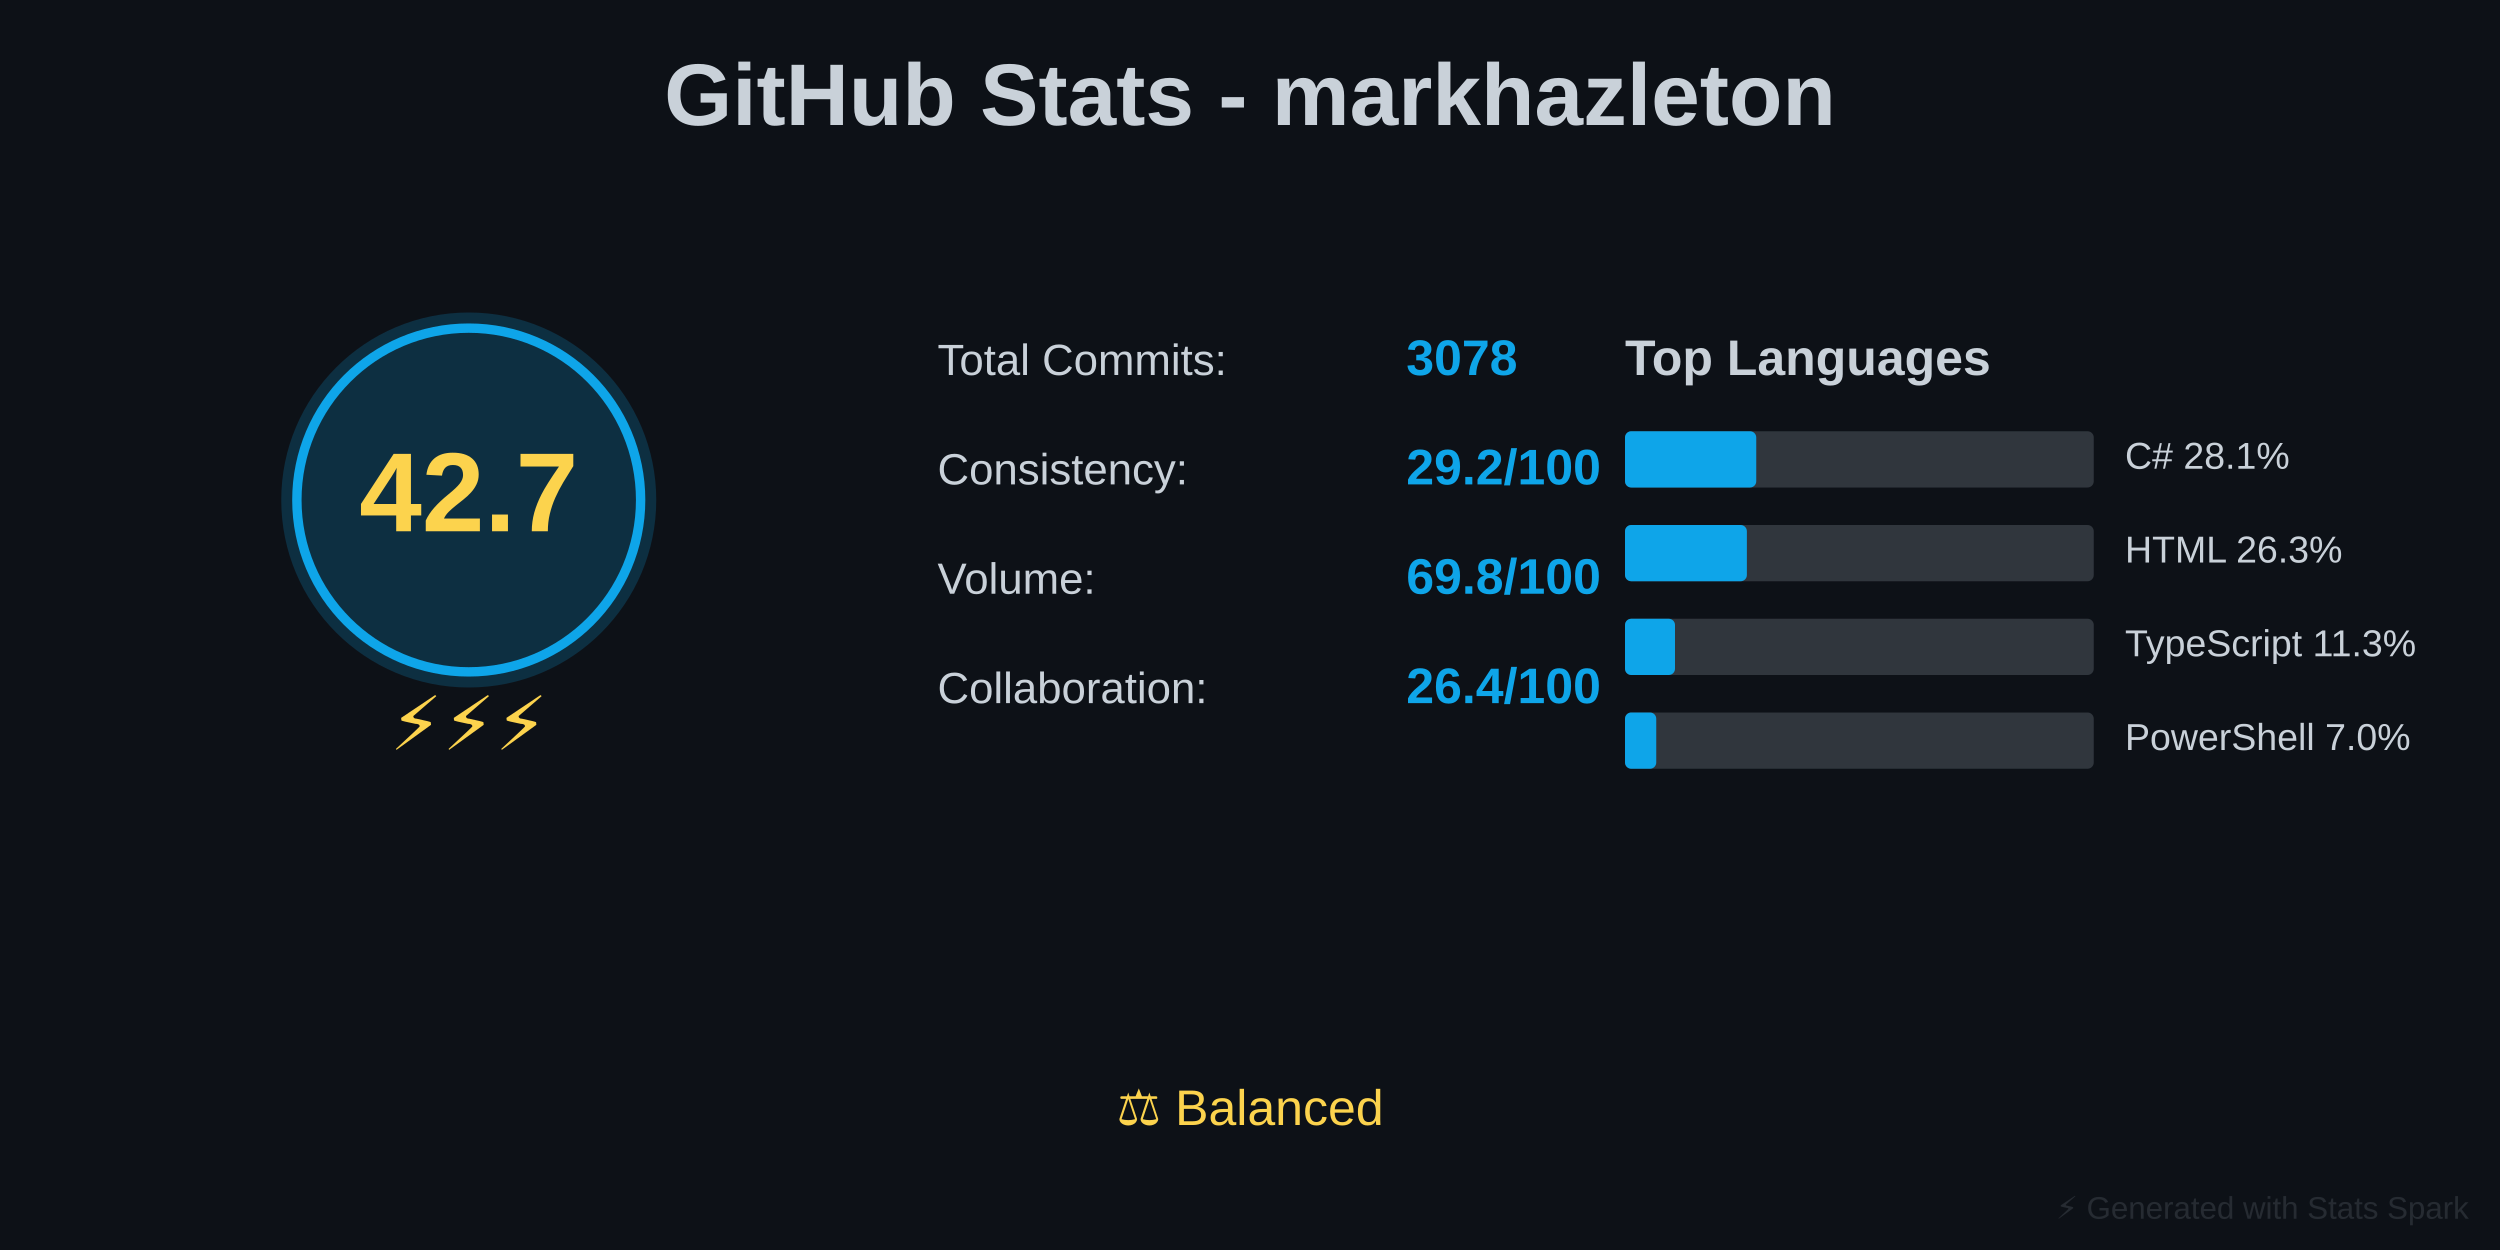
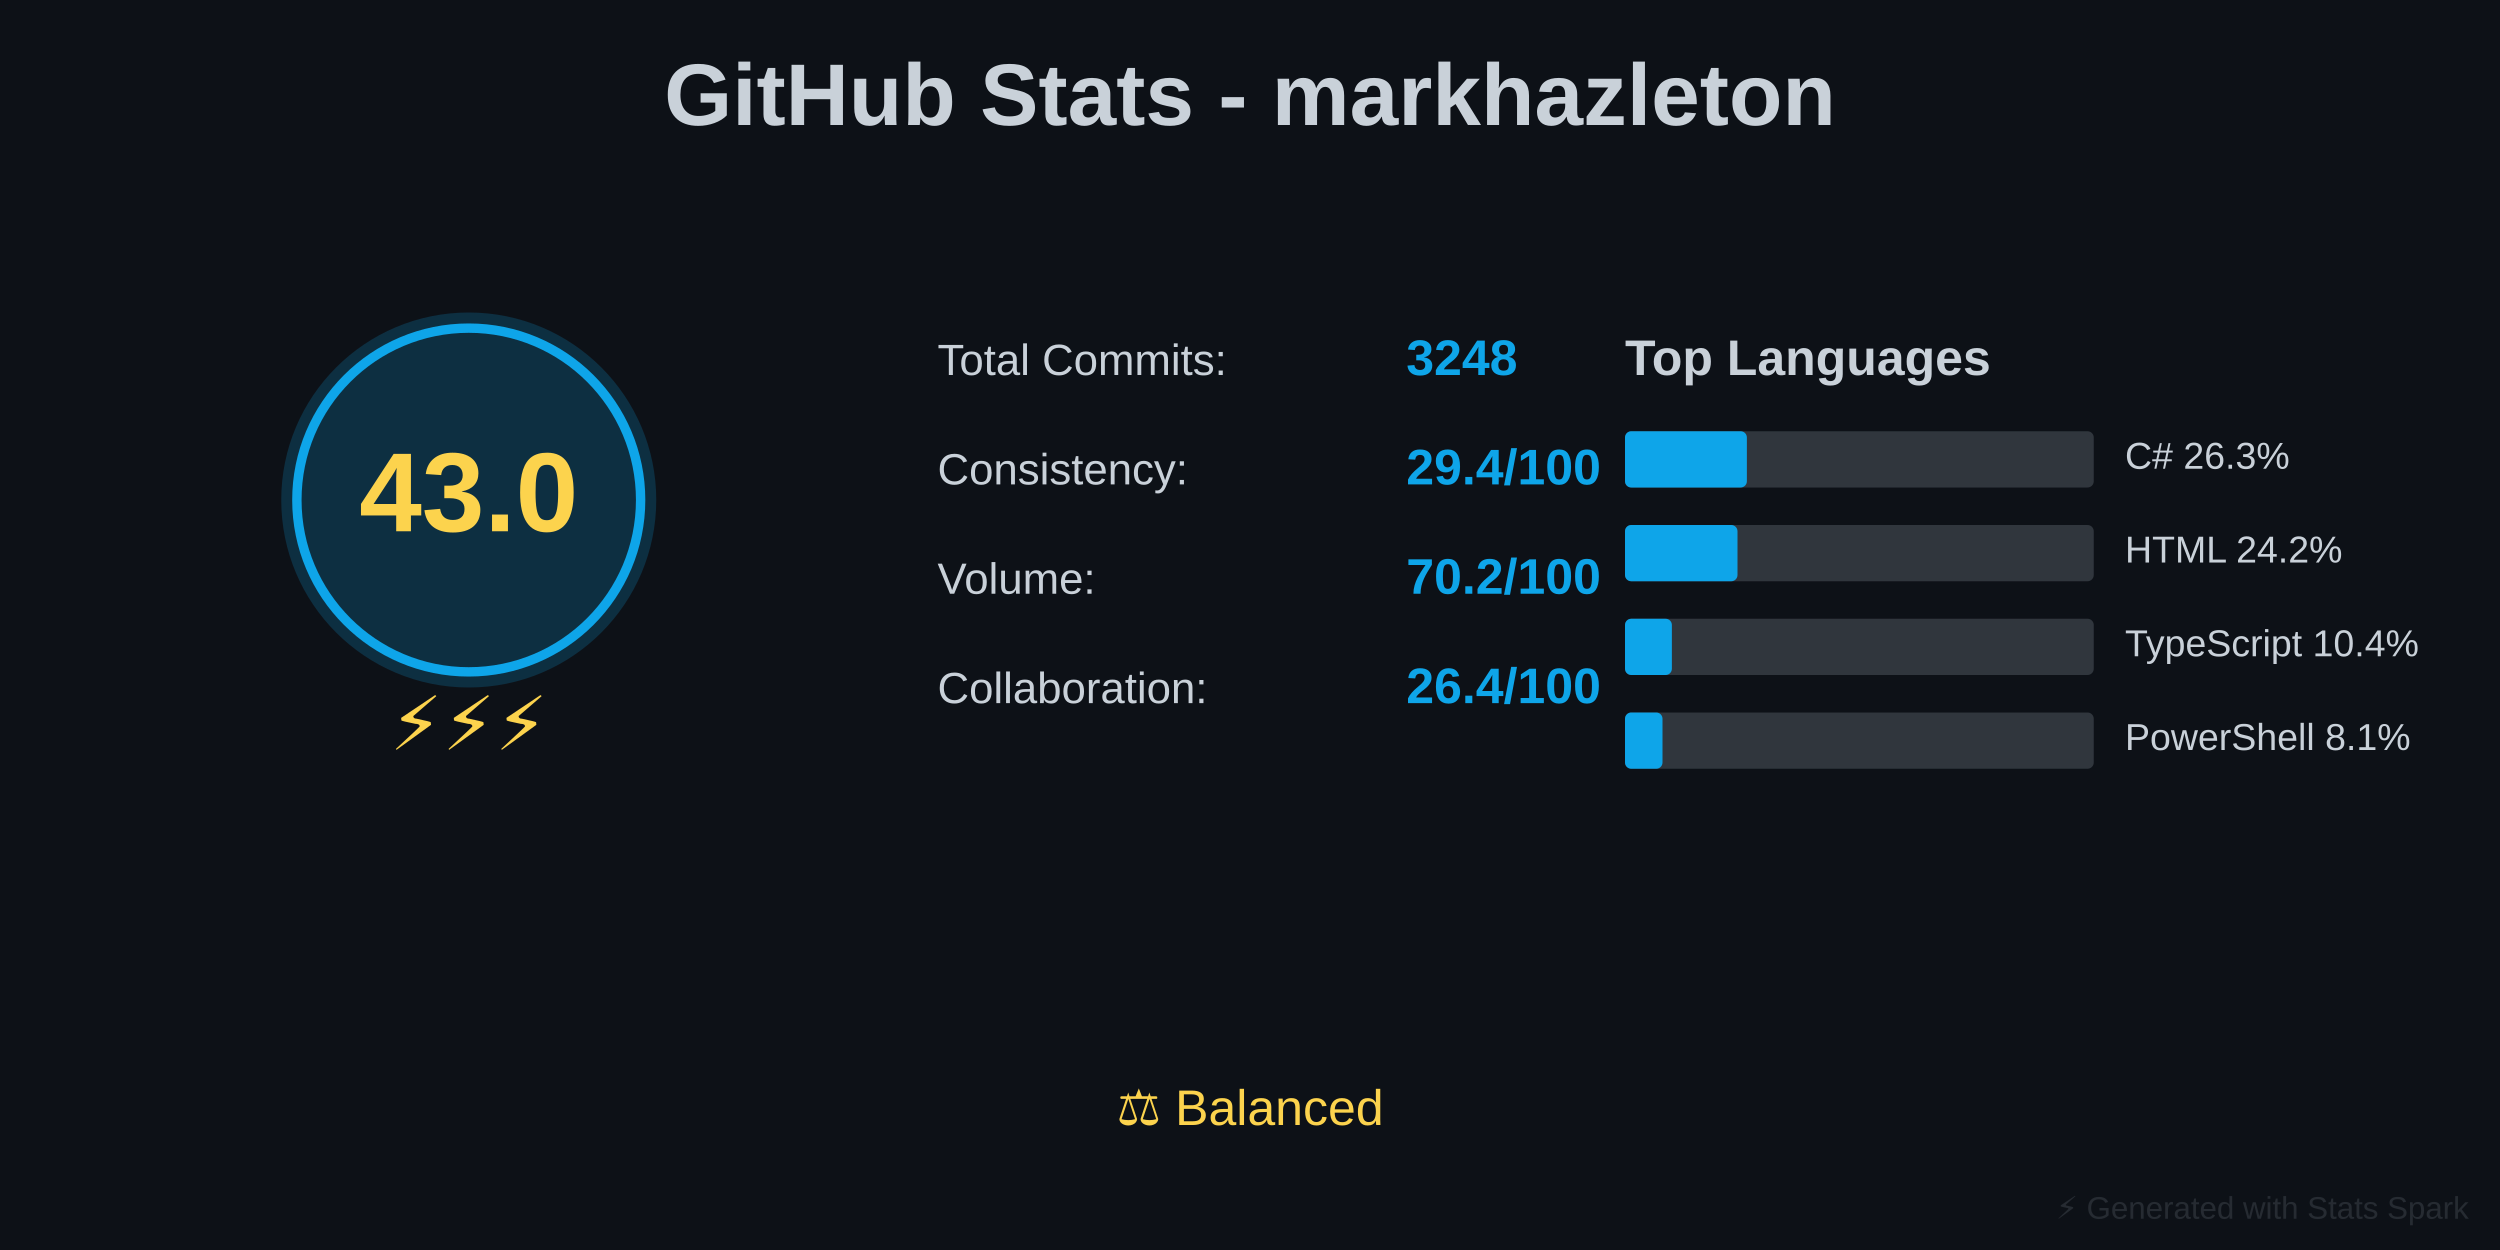
<svg xmlns="http://www.w3.org/2000/svg" baseProfile="full" height="400" version="1.1" width="800">
  <defs />
  <rect fill="#0D1117" height="400" width="800" x="0" y="0" />
  <text fill="#C9D1D9" font-family="Arial, sans-serif" font-size="28px" font-weight="bold" text-anchor="middle" x="400" y="40">GitHub Stats - markhazleton</text>
  <circle cx="150" cy="160" fill="#0EA5E9" opacity="0.2" r="60" />
  <circle cx="150" cy="160" fill="none" r="55" stroke="#0EA5E9" stroke-width="3" />
-   <text fill="#FCD34D" font-family="Arial, sans-serif" font-size="36px" font-weight="bold" text-anchor="middle" x="150" y="170">42.7</text>
+   <text fill="#FCD34D" font-family="Arial, sans-serif" font-size="36px" font-weight="bold" text-anchor="middle" x="150" y="170">43.0</text>
  <text fill="#FCD34D" font-family="Arial, sans-serif" font-size="24px" text-anchor="middle" x="150" y="240">⚡⚡⚡</text>
  <text fill="#C9D1D9" font-family="Arial, sans-serif" font-size="14px" x="300" y="120">Total Commits:</text>
-   <text fill="#0EA5E9" font-family="Arial, sans-serif" font-size="16px" font-weight="bold" x="450" y="120">3078</text>
+   <text fill="#0EA5E9" font-family="Arial, sans-serif" font-size="16px" font-weight="bold" x="450" y="120">3248</text>
  <text fill="#C9D1D9" font-family="Arial, sans-serif" font-size="14px" x="300" y="155">Consistency:</text>
-   <text fill="#0EA5E9" font-family="Arial, sans-serif" font-size="16px" font-weight="bold" x="450" y="155">29.2/100</text>
+   <text fill="#0EA5E9" font-family="Arial, sans-serif" font-size="16px" font-weight="bold" x="450" y="155">29.4/100</text>
  <text fill="#C9D1D9" font-family="Arial, sans-serif" font-size="14px" x="300" y="190">Volume:</text>
-   <text fill="#0EA5E9" font-family="Arial, sans-serif" font-size="16px" font-weight="bold" x="450" y="190">69.8/100</text>
+   <text fill="#0EA5E9" font-family="Arial, sans-serif" font-size="16px" font-weight="bold" x="450" y="190">70.2/100</text>
  <text fill="#C9D1D9" font-family="Arial, sans-serif" font-size="14px" x="300" y="225">Collaboration:</text>
  <text fill="#0EA5E9" font-family="Arial, sans-serif" font-size="16px" font-weight="bold" x="450" y="225">26.4/100</text>
  <text fill="#C9D1D9" font-family="Arial, sans-serif" font-size="16px" font-weight="bold" x="520" y="120">Top Languages</text>
  <rect fill="#30363D" height="18" rx="2" width="150" x="520" y="138" />
-   <rect fill="#0EA5E9" height="18" rx="2" width="42" x="520" y="138" />
-   <text fill="#C9D1D9" font-family="Arial, sans-serif" font-size="12px" x="680" y="150">C# 28.1%</text>
+   <rect fill="#0EA5E9" height="18" rx="2" width="39" x="520" y="138" />
+   <text fill="#C9D1D9" font-family="Arial, sans-serif" font-size="12px" x="680" y="150">C# 26.3%</text>
  <rect fill="#30363D" height="18" rx="2" width="150" x="520" y="168" />
-   <rect fill="#0EA5E9" height="18" rx="2" width="39" x="520" y="168" />
-   <text fill="#C9D1D9" font-family="Arial, sans-serif" font-size="12px" x="680" y="180">HTML 26.3%</text>
+   <rect fill="#0EA5E9" height="18" rx="2" width="36" x="520" y="168" />
+   <text fill="#C9D1D9" font-family="Arial, sans-serif" font-size="12px" x="680" y="180">HTML 24.2%</text>
  <rect fill="#30363D" height="18" rx="2" width="150" x="520" y="198" />
-   <rect fill="#0EA5E9" height="18" rx="2" width="16" x="520" y="198" />
-   <text fill="#C9D1D9" font-family="Arial, sans-serif" font-size="12px" x="680" y="210">TypeScript 11.3%</text>
+   <rect fill="#0EA5E9" height="18" rx="2" width="15" x="520" y="198" />
+   <text fill="#C9D1D9" font-family="Arial, sans-serif" font-size="12px" x="680" y="210">TypeScript 10.4%</text>
  <rect fill="#30363D" height="18" rx="2" width="150" x="520" y="228" />
-   <rect fill="#0EA5E9" height="18" rx="2" width="10" x="520" y="228" />
-   <text fill="#C9D1D9" font-family="Arial, sans-serif" font-size="12px" x="680" y="240">PowerShell 7.0%</text>
+   <rect fill="#0EA5E9" height="18" rx="2" width="12" x="520" y="228" />
+   <text fill="#C9D1D9" font-family="Arial, sans-serif" font-size="12px" x="680" y="240">PowerShell 8.1%</text>
  <text fill="#FCD34D" font-family="Arial, sans-serif" font-size="16px" text-anchor="middle" x="400" y="360">⚖️ Balanced</text>
  <text fill="#30363D" font-family="Arial, sans-serif" font-size="10px" opacity="0.7" text-anchor="end" x="790" y="390">⚡ Generated with Stats Spark</text>
</svg>
